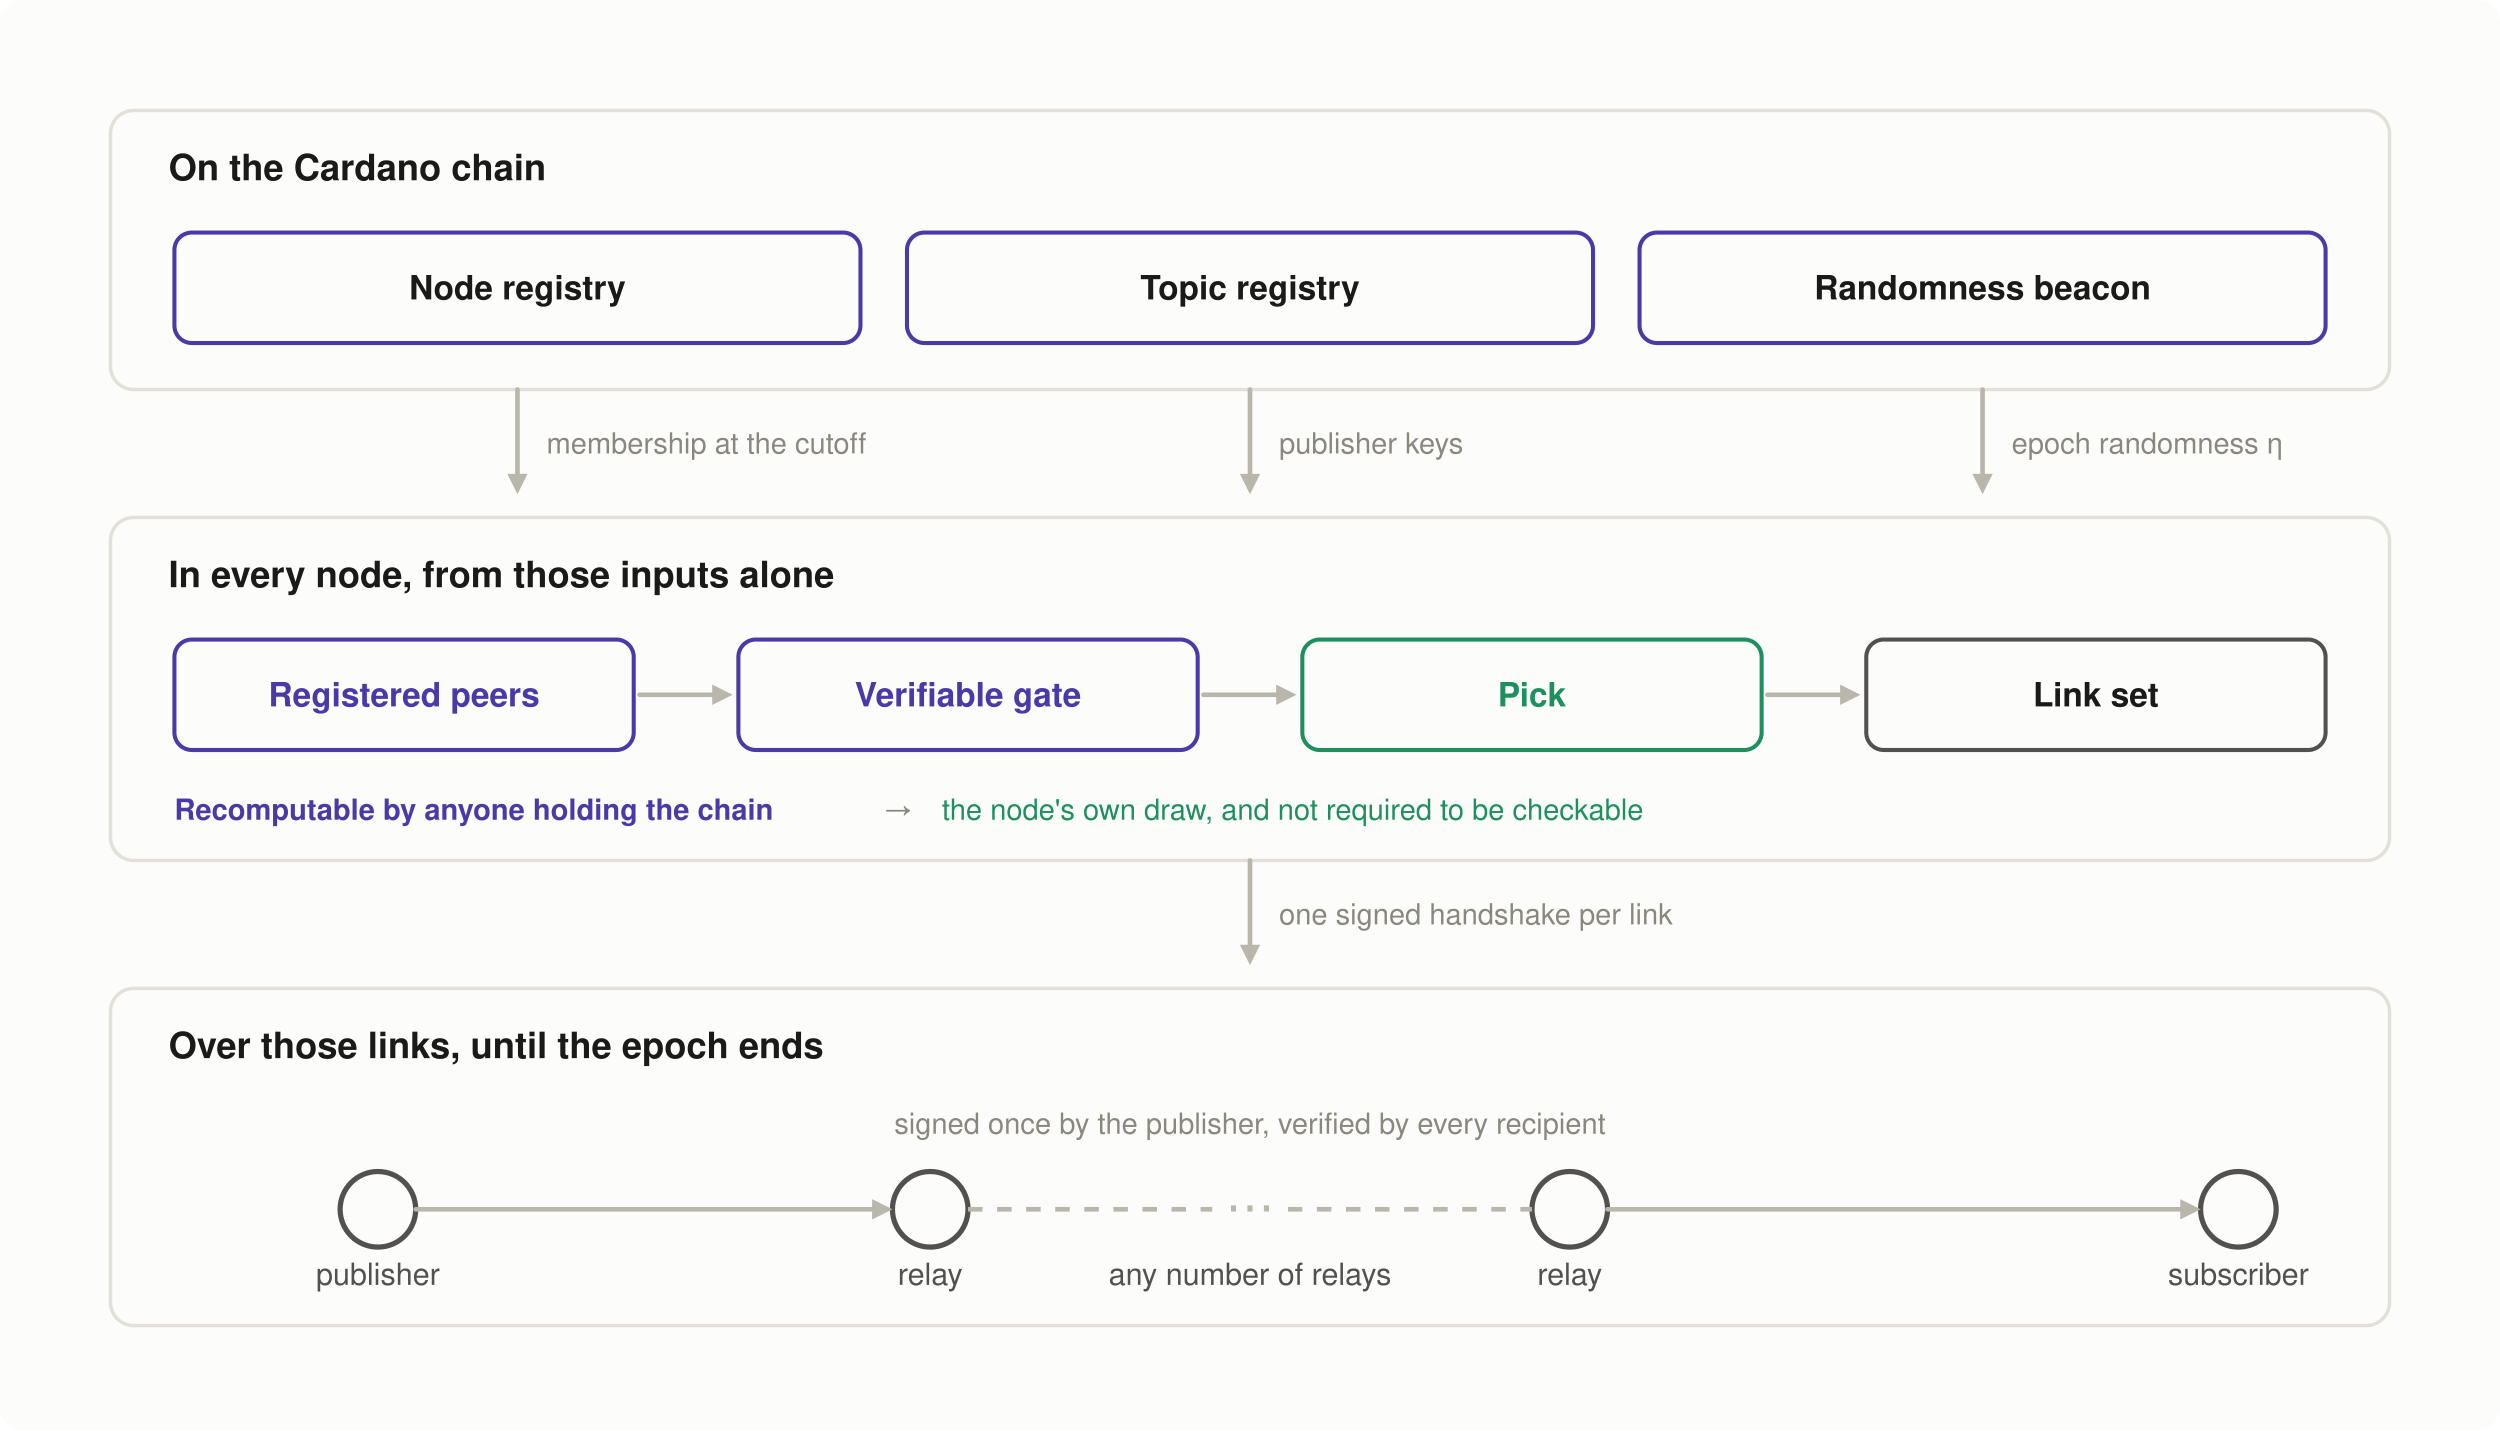
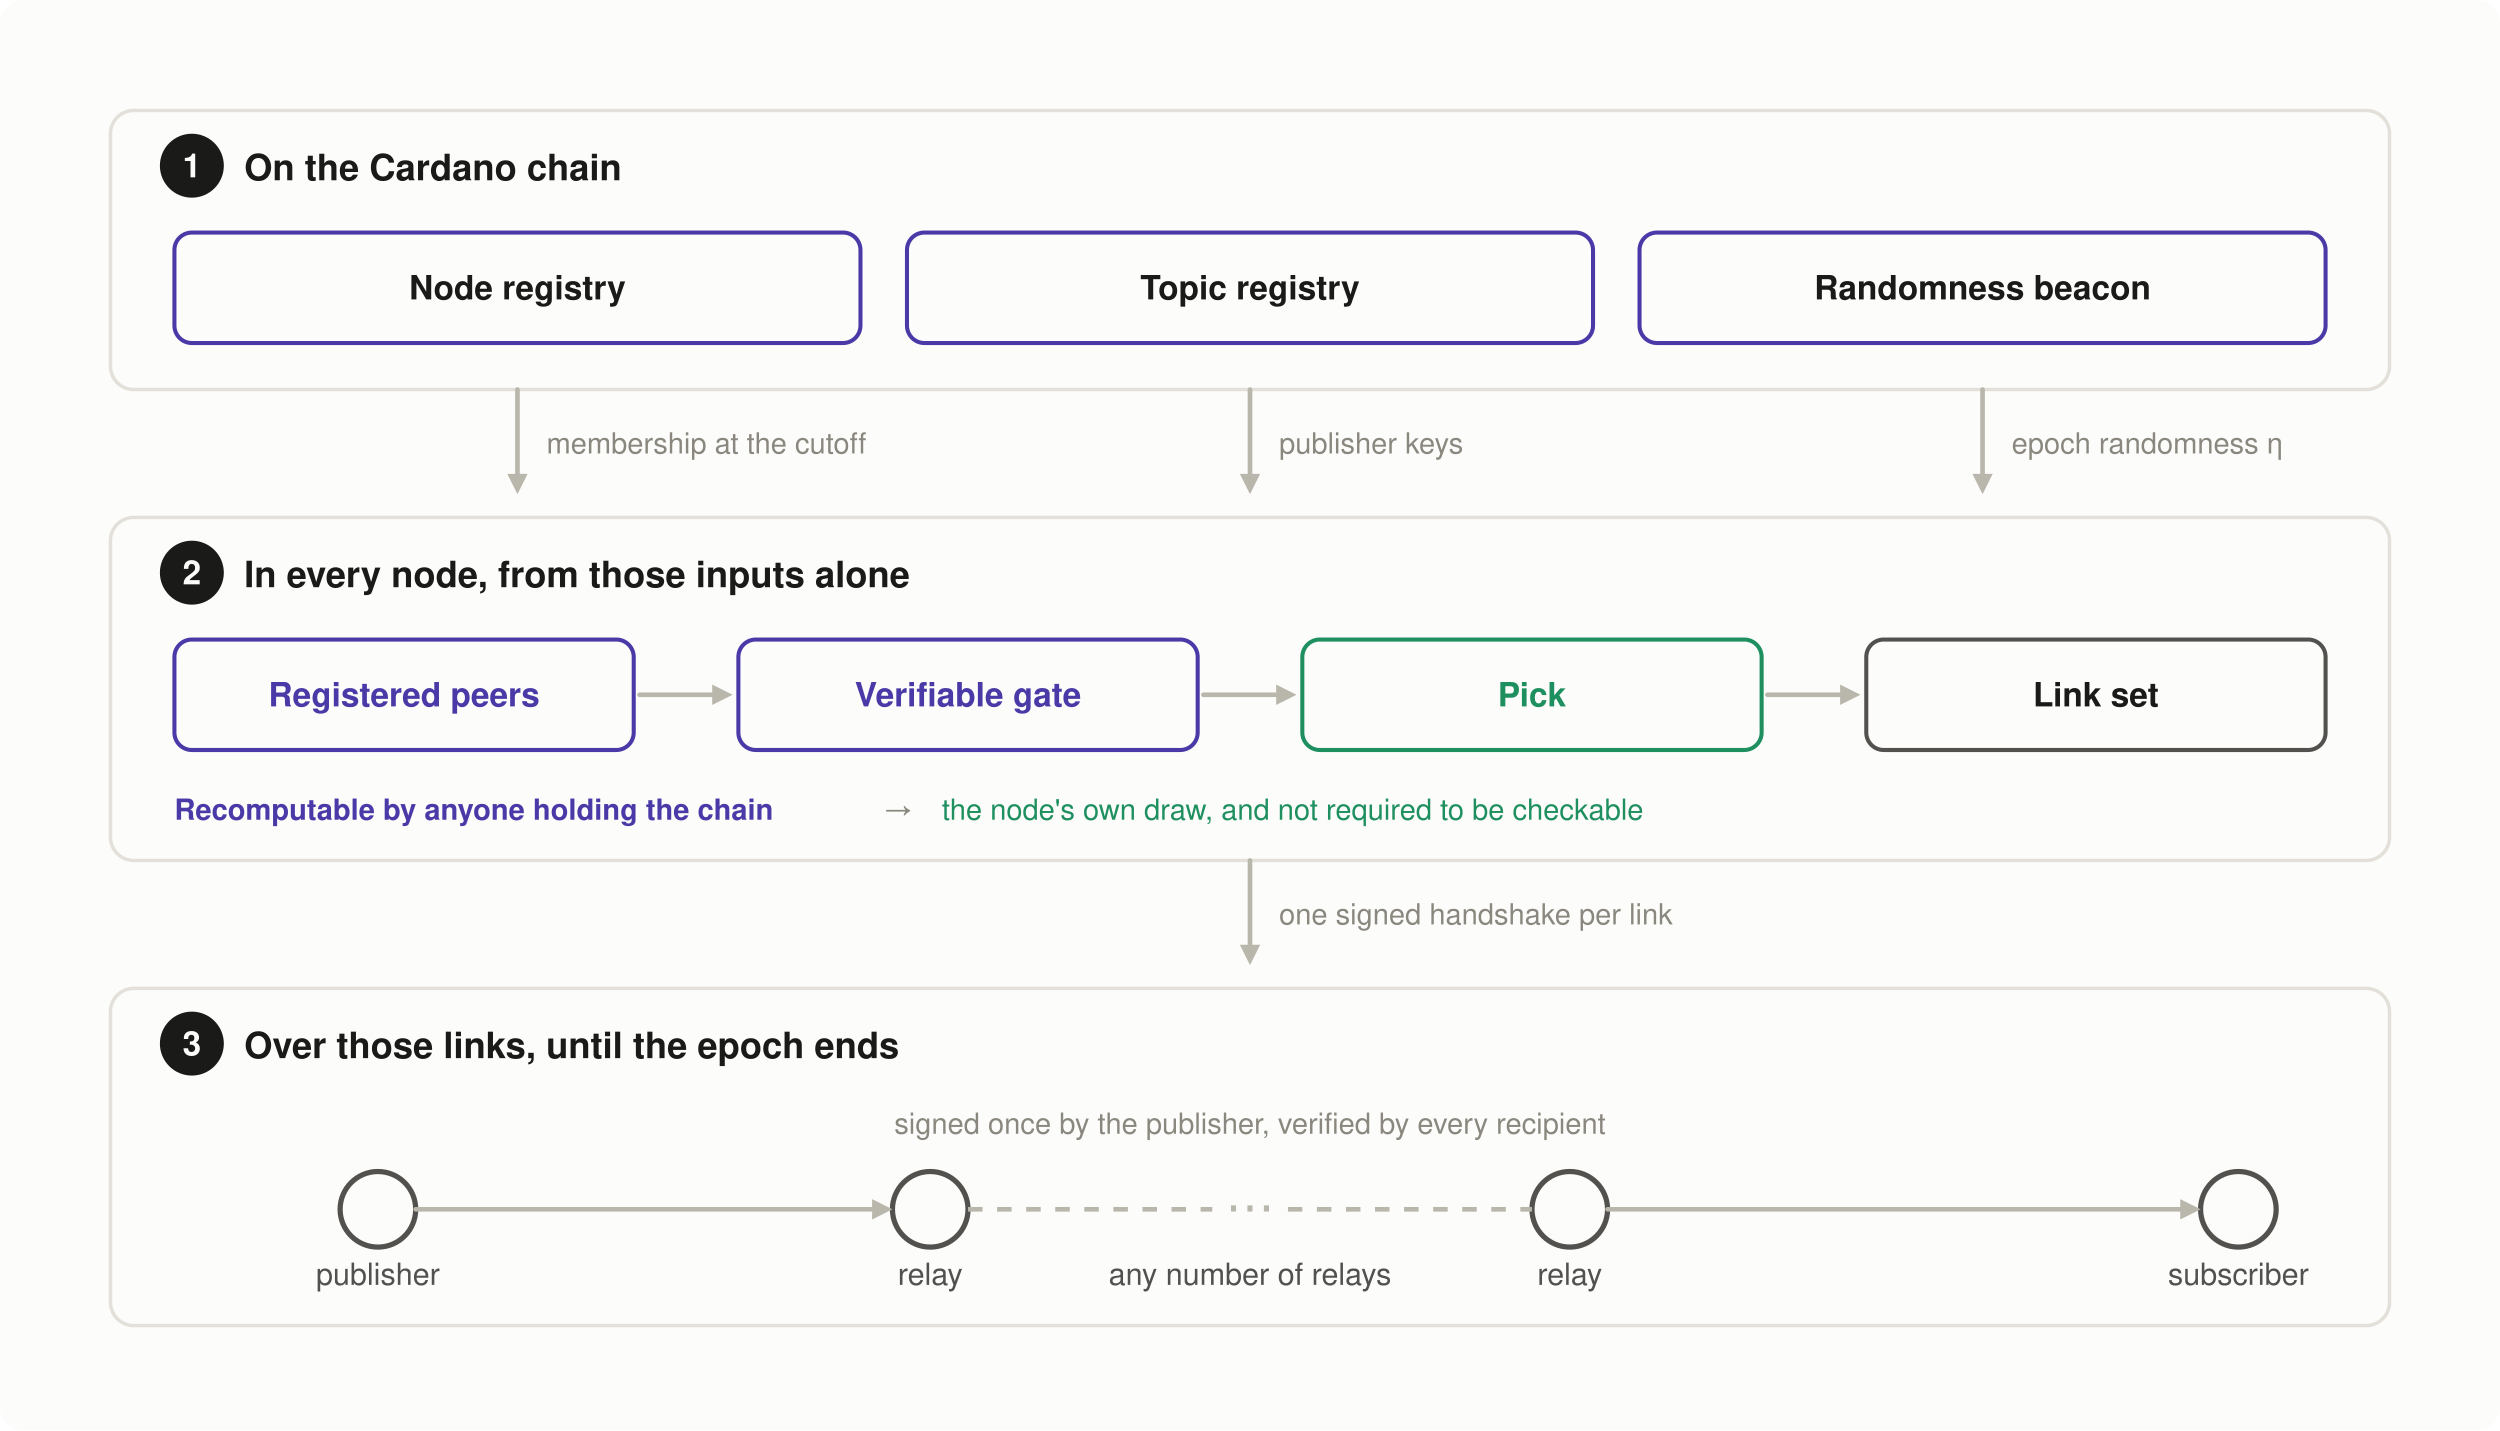
<svg xmlns="http://www.w3.org/2000/svg" viewBox="0 0 860 492" width="860" height="492" role="img" aria-labelledby="t d">
  <rect width="860" height="492" rx="8" fill="#fcfcfb" />
  <rect x="38.0" y="38.0" width="784.0" height="96.0" rx="8" fill="#fcfcfb" stroke="#e2e0d8" stroke-width="1.2" />
-   <text x="58.0" y="62.0" font-size="12.5" fill="#1a1a19" font-family="-apple-system,BlinkMacSystemFont,Segoe UI,Helvetica,Arial,sans-serif" font-weight="600">On the Cardano chain</text>
+   <circle cx="66.0" cy="57.0" r="11.0" fill="#1a1a19" stroke="#1a1a19" stroke-width="0" />
+   <text x="66.0" y="61.0" font-size="11.5" fill="#fcfcfb" font-family="-apple-system,BlinkMacSystemFont,Segoe UI,Helvetica,Arial,sans-serif" text-anchor="middle" font-weight="700">1</text>
+   <text x="84.0" y="62.0" font-size="12.5" fill="#1a1a19" font-family="-apple-system,BlinkMacSystemFont,Segoe UI,Helvetica,Arial,sans-serif" font-weight="600">On the Cardano chain</text>
  <rect x="60.0" y="80.0" width="236.0" height="38.0" rx="6" fill="#fcfcfb" stroke="#4a3aa7" stroke-width="1.4" />
  <text x="178.0" y="103.0" font-size="11.5" fill="#1a1a19" font-family="-apple-system,BlinkMacSystemFont,Segoe UI,Helvetica,Arial,sans-serif" text-anchor="middle" font-weight="600">Node registry</text>
  <rect x="312.0" y="80.0" width="236.0" height="38.0" rx="6" fill="#fcfcfb" stroke="#4a3aa7" stroke-width="1.4" />
  <text x="430.0" y="103.0" font-size="11.5" fill="#1a1a19" font-family="-apple-system,BlinkMacSystemFont,Segoe UI,Helvetica,Arial,sans-serif" text-anchor="middle" font-weight="600">Topic registry</text>
  <rect x="564.0" y="80.0" width="236.0" height="38.0" rx="6" fill="#fcfcfb" stroke="#4a3aa7" stroke-width="1.4" />
  <text x="682.0" y="103.0" font-size="11.5" fill="#1a1a19" font-family="-apple-system,BlinkMacSystemFont,Segoe UI,Helvetica,Arial,sans-serif" text-anchor="middle" font-weight="600">Randomness beacon</text>
  <line x1="178.0" y1="134.0" x2="178.0" y2="163.0" stroke="#b9b6ab" stroke-width="1.6" stroke-linecap="round" />
  <polygon points="178.0,170.0 174.5,163.0 181.5,163.0" fill="#b9b6ab" />
  <text x="188.0" y="156.0" font-size="10" fill="#8a887e" font-family="-apple-system,BlinkMacSystemFont,Segoe UI,Helvetica,Arial,sans-serif">membership at the cutoff</text>
  <line x1="430.0" y1="134.0" x2="430.0" y2="163.0" stroke="#b9b6ab" stroke-width="1.6" stroke-linecap="round" />
  <polygon points="430.0,170.0 426.5,163.0 433.5,163.0" fill="#b9b6ab" />
  <text x="440.0" y="156.0" font-size="10" fill="#8a887e" font-family="-apple-system,BlinkMacSystemFont,Segoe UI,Helvetica,Arial,sans-serif">publisher keys</text>
  <line x1="682.0" y1="134.0" x2="682.0" y2="163.0" stroke="#b9b6ab" stroke-width="1.6" stroke-linecap="round" />
  <polygon points="682.0,170.0 678.5,163.0 685.5,163.0" fill="#b9b6ab" />
  <text x="692.0" y="156.0" font-size="10" fill="#8a887e" font-family="-apple-system,BlinkMacSystemFont,Segoe UI,Helvetica,Arial,sans-serif">epoch randomness  η</text>
  <rect x="38.0" y="178.0" width="784.0" height="118.0" rx="8" fill="#fcfcfb" stroke="#e2e0d8" stroke-width="1.2" />
-   <text x="58.0" y="202.0" font-size="12.5" fill="#1a1a19" font-family="-apple-system,BlinkMacSystemFont,Segoe UI,Helvetica,Arial,sans-serif" font-weight="600">In every node, from those inputs alone</text>
+   <circle cx="66.0" cy="197.0" r="11.0" fill="#1a1a19" stroke="#1a1a19" stroke-width="0" />
+   <text x="66.0" y="201.0" font-size="11.5" fill="#fcfcfb" font-family="-apple-system,BlinkMacSystemFont,Segoe UI,Helvetica,Arial,sans-serif" text-anchor="middle" font-weight="700">2</text>
+   <text x="84.0" y="202.0" font-size="12.5" fill="#1a1a19" font-family="-apple-system,BlinkMacSystemFont,Segoe UI,Helvetica,Arial,sans-serif" font-weight="600">In every node, from those inputs alone</text>
  <rect x="60.0" y="220.0" width="158.0" height="38.0" rx="6" fill="#fcfcfb" stroke="#4a3aa7" stroke-width="1.4" />
  <text x="139.0" y="243.0" font-size="11.5" fill="#4a3aa7" font-family="-apple-system,BlinkMacSystemFont,Segoe UI,Helvetica,Arial,sans-serif" text-anchor="middle" font-weight="600">Registered peers</text>
  <rect x="254.0" y="220.0" width="158.0" height="38.0" rx="6" fill="#fcfcfb" stroke="#4a3aa7" stroke-width="1.4" />
  <text x="333.0" y="243.0" font-size="11.5" fill="#4a3aa7" font-family="-apple-system,BlinkMacSystemFont,Segoe UI,Helvetica,Arial,sans-serif" text-anchor="middle" font-weight="600">Verifiable gate</text>
  <rect x="448.0" y="220.0" width="158.0" height="38.0" rx="6" fill="#fcfcfb" stroke="#1e8f5e" stroke-width="1.4" />
  <text x="527.0" y="243.0" font-size="11.5" fill="#1e8f5e" font-family="-apple-system,BlinkMacSystemFont,Segoe UI,Helvetica,Arial,sans-serif" text-anchor="middle" font-weight="600">Pick</text>
  <rect x="642.0" y="220.0" width="158.0" height="38.0" rx="6" fill="#fcfcfb" stroke="#52514e" stroke-width="1.4" />
  <text x="721.0" y="243.0" font-size="11.5" fill="#1a1a19" font-family="-apple-system,BlinkMacSystemFont,Segoe UI,Helvetica,Arial,sans-serif" text-anchor="middle" font-weight="600">Link set</text>
  <line x1="220.0" y1="239.0" x2="245.0" y2="239.0" stroke="#b9b6ab" stroke-width="1.6" stroke-linecap="round" />
  <polygon points="252.0,239.0 245.0,242.5 245.0,235.5" fill="#b9b6ab" />
  <line x1="414.0" y1="239.0" x2="439.0" y2="239.0" stroke="#b9b6ab" stroke-width="1.6" stroke-linecap="round" />
  <polygon points="446.0,239.0 439.0,242.5 439.0,235.5" fill="#b9b6ab" />
  <line x1="608.0" y1="239.0" x2="633.0" y2="239.0" stroke="#b9b6ab" stroke-width="1.6" stroke-linecap="round" />
  <polygon points="640.0,239.0 633.0,242.5 633.0,235.5" fill="#b9b6ab" />
  <text x="60.0" y="282.0" font-size="10" fill="#4a3aa7" font-family="-apple-system,BlinkMacSystemFont,Segoe UI,Helvetica,Arial,sans-serif" font-weight="600">Recomputable by anyone holding the chain</text>
  <text x="304.0" y="282.0" font-size="10" fill="#8a887e" font-family="-apple-system,BlinkMacSystemFont,Segoe UI,Helvetica,Arial,sans-serif">→</text>
  <text x="324.0" y="282.0" font-size="10" fill="#1e8f5e" font-family="-apple-system,BlinkMacSystemFont,Segoe UI,Helvetica,Arial,sans-serif">the node's own draw, and not required to be checkable</text>
  <line x1="430.0" y1="296.0" x2="430.0" y2="325.0" stroke="#b9b6ab" stroke-width="1.6" stroke-linecap="round" />
  <polygon points="430.0,332.0 426.5,325.0 433.5,325.0" fill="#b9b6ab" />
  <text x="440.0" y="318.0" font-size="10" fill="#8a887e" font-family="-apple-system,BlinkMacSystemFont,Segoe UI,Helvetica,Arial,sans-serif">one signed handshake per link</text>
  <rect x="38.0" y="340.0" width="784.0" height="116.0" rx="8" fill="#fcfcfb" stroke="#e2e0d8" stroke-width="1.2" />
-   <text x="58.0" y="364.0" font-size="12.5" fill="#1a1a19" font-family="-apple-system,BlinkMacSystemFont,Segoe UI,Helvetica,Arial,sans-serif" font-weight="600">Over those links, until the epoch ends</text>
+   <circle cx="66.0" cy="359.0" r="11.0" fill="#1a1a19" stroke="#1a1a19" stroke-width="0" />
+   <text x="66.0" y="363.0" font-size="11.5" fill="#fcfcfb" font-family="-apple-system,BlinkMacSystemFont,Segoe UI,Helvetica,Arial,sans-serif" text-anchor="middle" font-weight="700">3</text>
+   <text x="84.0" y="364.0" font-size="12.5" fill="#1a1a19" font-family="-apple-system,BlinkMacSystemFont,Segoe UI,Helvetica,Arial,sans-serif" font-weight="600">Over those links, until the epoch ends</text>
  <text x="430.0" y="390.0" font-size="10" fill="#8a887e" font-family="-apple-system,BlinkMacSystemFont,Segoe UI,Helvetica,Arial,sans-serif" text-anchor="middle">signed once by the publisher, verified by every recipient</text>
  <circle cx="130.0" cy="416.0" r="13.0" fill="#fcfcfb" stroke="#52514e" stroke-width="1.8" />
  <text x="130.0" y="442.0" font-size="10.5" fill="#52514e" font-family="-apple-system,BlinkMacSystemFont,Segoe UI,Helvetica,Arial,sans-serif" text-anchor="middle">publisher</text>
  <circle cx="320.0" cy="416.0" r="13.0" fill="#fcfcfb" stroke="#52514e" stroke-width="1.8" />
  <text x="320.0" y="442.0" font-size="10.5" fill="#52514e" font-family="-apple-system,BlinkMacSystemFont,Segoe UI,Helvetica,Arial,sans-serif" text-anchor="middle">relay</text>
  <circle cx="540.0" cy="416.0" r="13.0" fill="#fcfcfb" stroke="#52514e" stroke-width="1.8" />
  <text x="540.0" y="442.0" font-size="10.5" fill="#52514e" font-family="-apple-system,BlinkMacSystemFont,Segoe UI,Helvetica,Arial,sans-serif" text-anchor="middle">relay</text>
  <circle cx="770.0" cy="416.0" r="13.0" fill="#fcfcfb" stroke="#52514e" stroke-width="1.8" />
  <text x="770.0" y="442.0" font-size="10.5" fill="#52514e" font-family="-apple-system,BlinkMacSystemFont,Segoe UI,Helvetica,Arial,sans-serif" text-anchor="middle">subscriber</text>
  <line x1="143.0" y1="416.0" x2="300.0" y2="416.0" stroke="#b9b6ab" stroke-width="1.6" stroke-linecap="round" />
  <polygon points="307.0,416.0 300.0,419.5 300.0,412.5" fill="#b9b6ab" />
  <line x1="553.0" y1="416.0" x2="750.0" y2="416.0" stroke="#b9b6ab" stroke-width="1.6" stroke-linecap="round" />
  <polygon points="757.0,416.0 750.0,419.5 750.0,412.5" fill="#b9b6ab" />
  <line x1="333.0" y1="416.0" x2="527.0" y2="416.0" stroke="#b9b6ab" stroke-width="1.6" stroke-dasharray="5 5" />
  <circle cx="430.0" cy="416.0" r="13.0" fill="#fcfcfb" stroke="#fcfcfb" stroke-width="0" />
  <text x="430.0" y="421.0" font-size="17" fill="#b9b6ab" font-family="-apple-system,BlinkMacSystemFont,Segoe UI,Helvetica,Arial,sans-serif" text-anchor="middle">⋯</text>
  <text x="430.0" y="442.0" font-size="10.5" fill="#52514e" font-family="-apple-system,BlinkMacSystemFont,Segoe UI,Helvetica,Arial,sans-serif" text-anchor="middle">any number of relays</text>
</svg>
